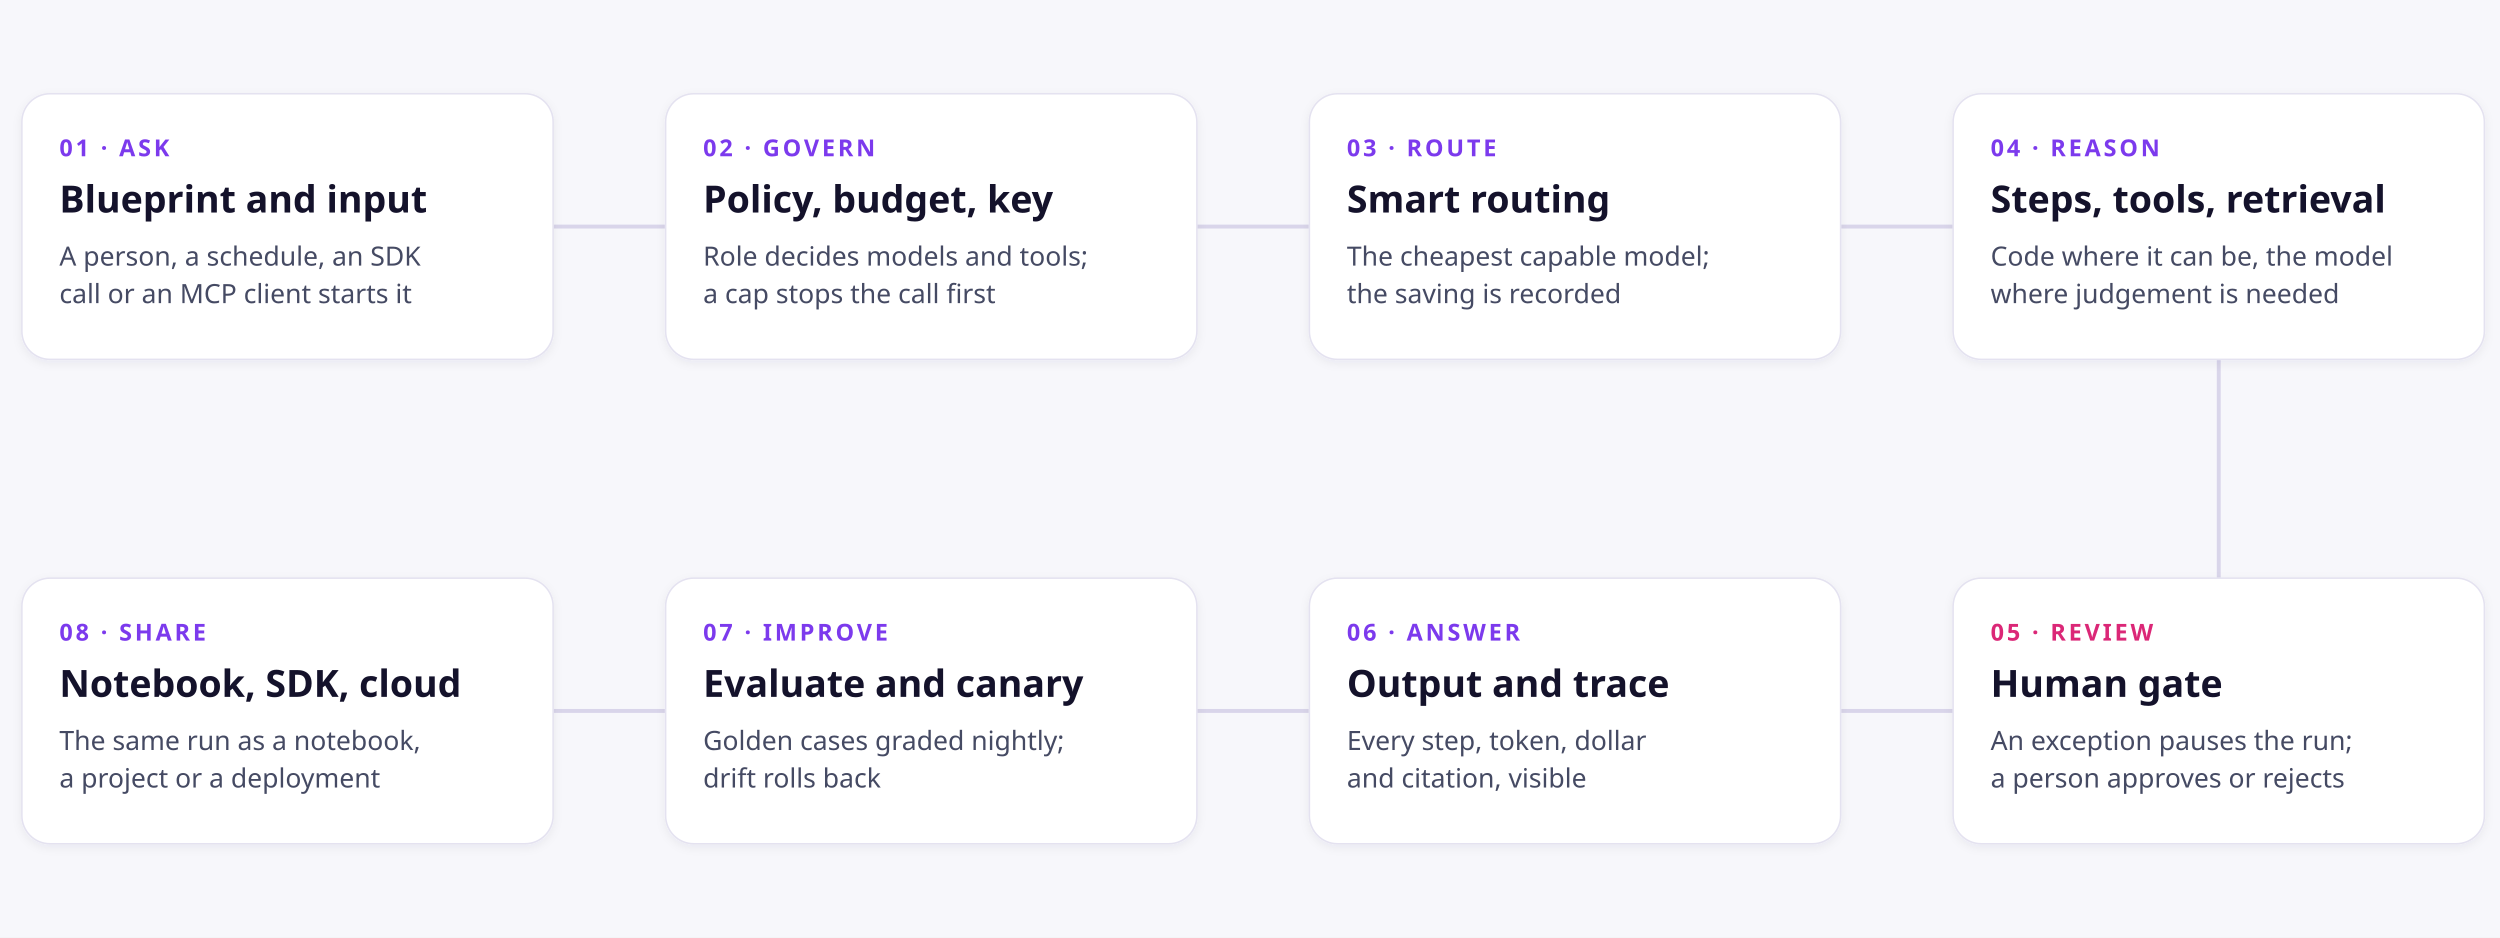
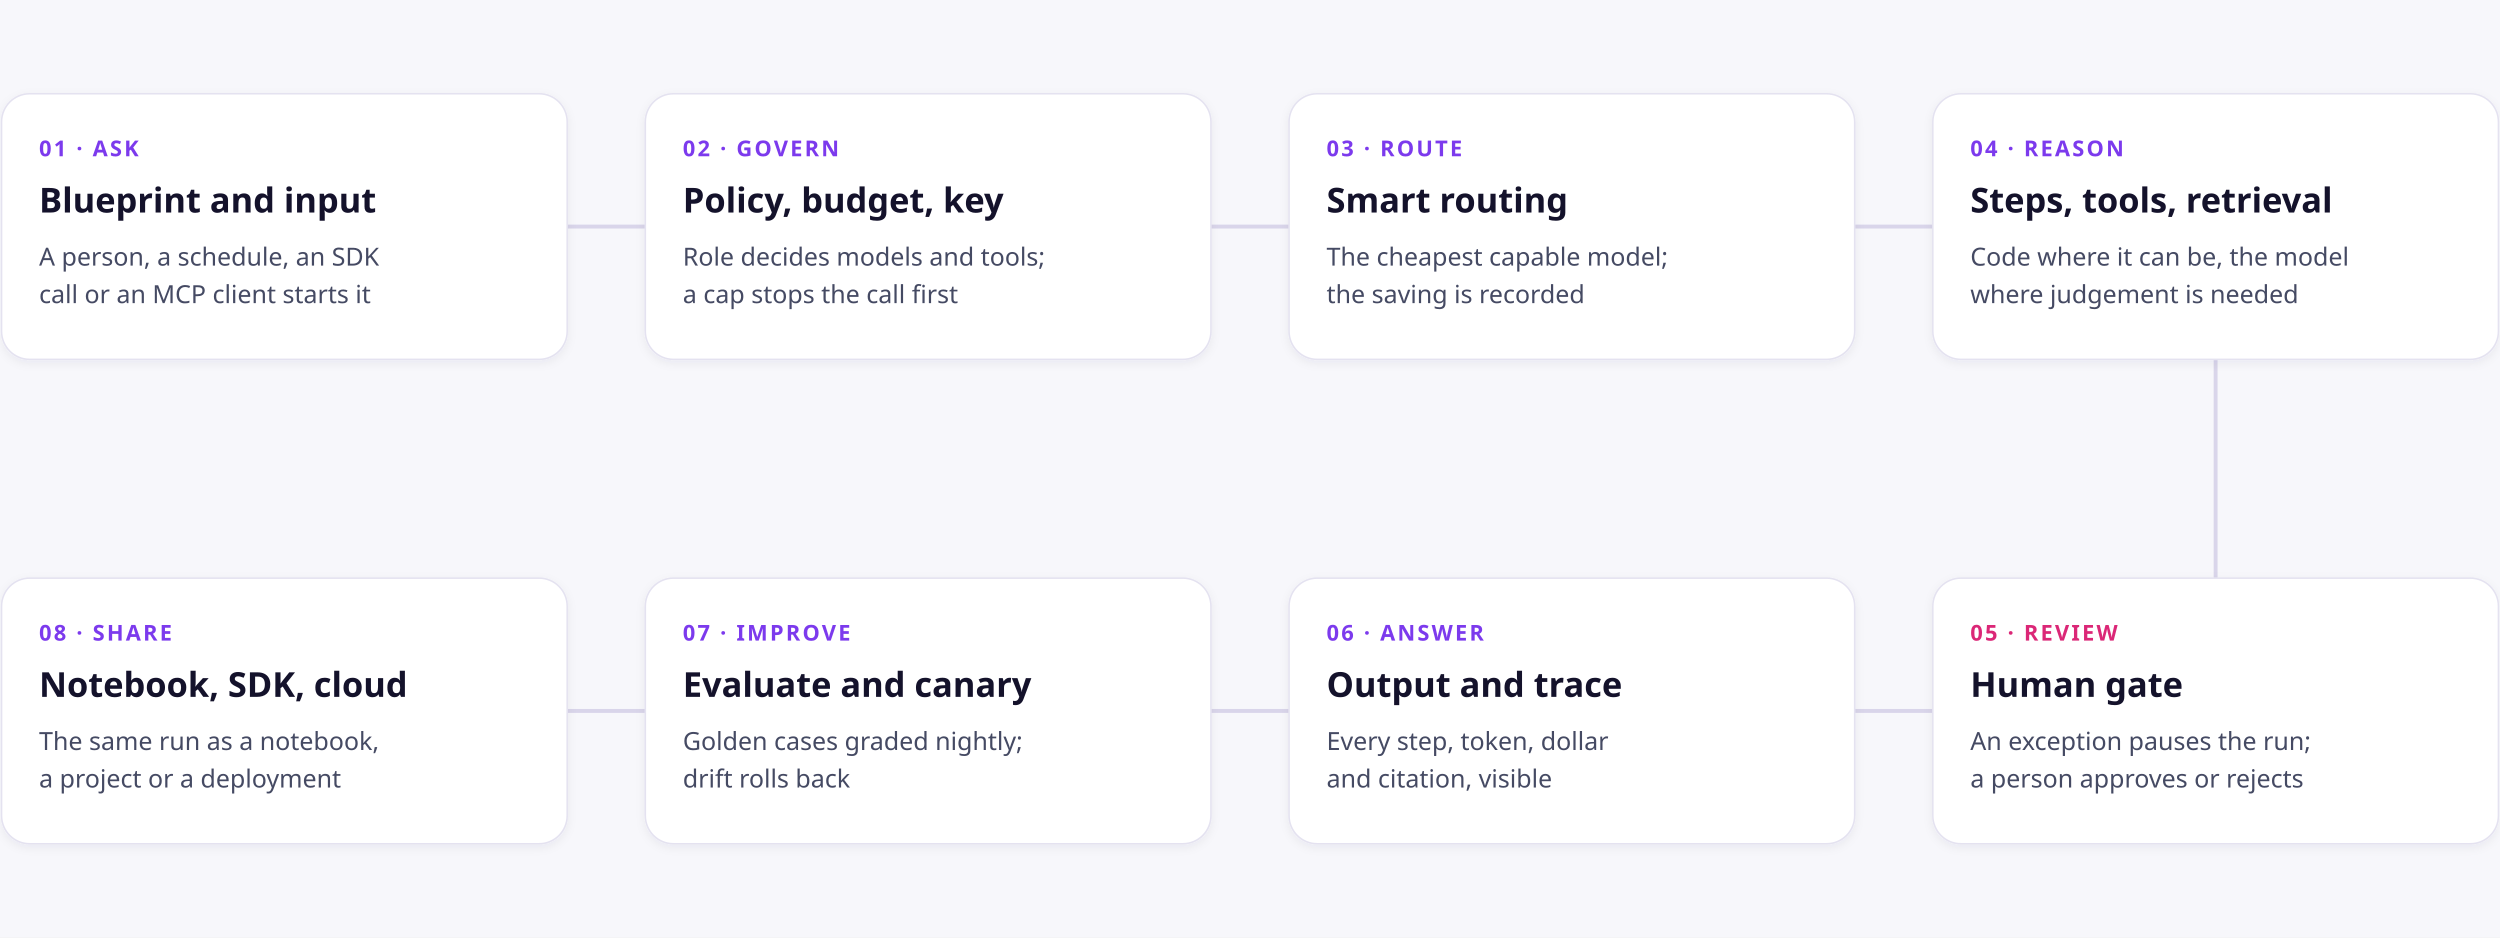
- <svg xmlns="http://www.w3.org/2000/svg" viewBox="0 0 1600 600" width="1600" height="600" font-family="Instrument Sans, ui-sans-serif, system-ui, sans-serif">
+ <svg xmlns="http://www.w3.org/2000/svg" viewBox="0 0 1600 600" width="1600" height="600" font-family="Sora, ui-sans-serif, system-ui, sans-serif">
  <defs>
    <linearGradient id="brand" x1="0" y1="0" x2="1" y2="0">
      <stop offset="0" stop-color="#7C3AED" />
      <stop offset="0.55" stop-color="#DB2777" />
      <stop offset="1" stop-color="#0891B2" />
    </linearGradient>
    <linearGradient id="brandv" x1="0" y1="0" x2="0" y2="1">
      <stop offset="0" stop-color="#7C3AED" />
      <stop offset="0.55" stop-color="#DB2777" />
      <stop offset="1" stop-color="#0891B2" />
    </linearGradient>
    <radialGradient id="glow">
      <stop offset="0" stop-color="#FFFFFF" />
      <stop offset="0.3" stop-color="#F0ABFC" />
      <stop offset="0.65" stop-color="#7C3AED" stop-opacity="0.35" />
      <stop offset="1" stop-color="#7C3AED" stop-opacity="0" />
    </radialGradient>
    <filter id="soft" x="-30%" y="-30%" width="160%" height="160%">
      <feGaussianBlur stdDeviation="10" />
    </filter>
    <filter id="shadow" x="-10%" y="-10%" width="120%" height="140%">
      <feDropShadow dx="0" dy="2" stdDeviation="3" flood-color="#1E1B4B" flood-opacity="0.06" />
    </filter>
  </defs>
  <rect width="1600" height="600" fill="#F7F7FB" />
-   <path d="M 354 145.0 L 426 145.0" stroke="#D9D5EA" stroke-width="2.5" fill="none" />
-   <path d="M 766 145.0 L 838 145.0" stroke="#D9D5EA" stroke-width="2.5" fill="none" />
-   <path d="M 1178 145.0 L 1250 145.0" stroke="#D9D5EA" stroke-width="2.5" fill="none" />
-   <path d="M 1420.0 230 L 1420.0 370" stroke="#D9D5EA" stroke-width="2.5" fill="none" />
-   <path d="M 1250 455.0 L 1178 455.0" stroke="#D9D5EA" stroke-width="2.5" fill="none" />
-   <path d="M 838 455.0 L 766 455.0" stroke="#D9D5EA" stroke-width="2.5" fill="none" />
-   <path d="M 426 455.0 L 354 455.0" stroke="#D9D5EA" stroke-width="2.5" fill="none" />
+   <path d="M 363 145.0 L 413 145.0" stroke="#D9D5EA" stroke-width="2.5" fill="none" />
+   <path d="M 775 145.0 L 825 145.0" stroke="#D9D5EA" stroke-width="2.5" fill="none" />
+   <path d="M 1187 145.0 L 1237 145.0" stroke="#D9D5EA" stroke-width="2.5" fill="none" />
+   <path d="M 1418.0 230 L 1418.0 370" stroke="#D9D5EA" stroke-width="2.5" fill="none" />
+   <path d="M 1237 455.0 L 1187 455.0" stroke="#D9D5EA" stroke-width="2.5" fill="none" />
+   <path d="M 825 455.0 L 775 455.0" stroke="#D9D5EA" stroke-width="2.5" fill="none" />
+   <path d="M 413 455.0 L 363 455.0" stroke="#D9D5EA" stroke-width="2.5" fill="none" />
  <g opacity="0">
    <animate attributeName="opacity" dur="12.0s" repeatCount="indefinite" keyTimes="0;0.069;0.079;0.117;0.127;1" values="0;0;1;1;0;0" />
-     <path d="M 354 145.0 L 426 145.0" fill="none" stroke="url(#brand)" stroke-width="5" stroke-linecap="round" pathLength="100" stroke-dasharray="22 78" stroke-dashoffset="22">
+     <path d="M 363 145.0 L 413 145.0" fill="none" stroke="url(#brand)" stroke-width="5" stroke-linecap="round" pathLength="100" stroke-dasharray="22 78" stroke-dashoffset="22">
      <animate attributeName="stroke-dashoffset" dur="12.0s" repeatCount="indefinite" keyTimes="0;0.079;0.117;1" values="22;22;-100;-100" />
    </path>
    <circle r="16" fill="url(#glow)">
-       <animateMotion dur="12.0s" repeatCount="indefinite" path="M 354 145.0 L 426 145.0" keyPoints="0;0;1;1" keyTimes="0;0.079;0.117;1" calcMode="linear" />
-     </circle>
-     <circle r="4.5" fill="#FFFFFF">
-       <animateMotion dur="12.0s" repeatCount="indefinite" path="M 354 145.0 L 426 145.0" keyPoints="0;0;1;1" keyTimes="0;0.079;0.117;1" calcMode="linear" />
+       <animateMotion dur="12.0s" repeatCount="indefinite" path="M 363 145.0 L 413 145.0" keyPoints="0;0;1;1" keyTimes="0;0.079;0.117;1" calcMode="linear" />
+     </circle>
+     <circle r="4.5" fill="#FFFFFF">
+       <animateMotion dur="12.0s" repeatCount="indefinite" path="M 363 145.0 L 413 145.0" keyPoints="0;0;1;1" keyTimes="0;0.079;0.117;1" calcMode="linear" />
    </circle>
  </g>
  <g opacity="0">
    <animate attributeName="opacity" dur="12.0s" repeatCount="indefinite" keyTimes="0;0.169;0.179;0.217;0.227;1" values="0;0;1;1;0;0" />
-     <path d="M 766 145.0 L 838 145.0" fill="none" stroke="url(#brand)" stroke-width="5" stroke-linecap="round" pathLength="100" stroke-dasharray="22 78" stroke-dashoffset="22">
+     <path d="M 775 145.0 L 825 145.0" fill="none" stroke="url(#brand)" stroke-width="5" stroke-linecap="round" pathLength="100" stroke-dasharray="22 78" stroke-dashoffset="22">
      <animate attributeName="stroke-dashoffset" dur="12.0s" repeatCount="indefinite" keyTimes="0;0.179;0.217;1" values="22;22;-100;-100" />
    </path>
    <circle r="16" fill="url(#glow)">
-       <animateMotion dur="12.0s" repeatCount="indefinite" path="M 766 145.0 L 838 145.0" keyPoints="0;0;1;1" keyTimes="0;0.179;0.217;1" calcMode="linear" />
-     </circle>
-     <circle r="4.5" fill="#FFFFFF">
-       <animateMotion dur="12.0s" repeatCount="indefinite" path="M 766 145.0 L 838 145.0" keyPoints="0;0;1;1" keyTimes="0;0.179;0.217;1" calcMode="linear" />
+       <animateMotion dur="12.0s" repeatCount="indefinite" path="M 775 145.0 L 825 145.0" keyPoints="0;0;1;1" keyTimes="0;0.179;0.217;1" calcMode="linear" />
+     </circle>
+     <circle r="4.5" fill="#FFFFFF">
+       <animateMotion dur="12.0s" repeatCount="indefinite" path="M 775 145.0 L 825 145.0" keyPoints="0;0;1;1" keyTimes="0;0.179;0.217;1" calcMode="linear" />
    </circle>
  </g>
  <g opacity="0">
    <animate attributeName="opacity" dur="12.0s" repeatCount="indefinite" keyTimes="0;0.269;0.279;0.317;0.327;1" values="0;0;1;1;0;0" />
-     <path d="M 1178 145.0 L 1250 145.0" fill="none" stroke="url(#brand)" stroke-width="5" stroke-linecap="round" pathLength="100" stroke-dasharray="22 78" stroke-dashoffset="22">
+     <path d="M 1187 145.0 L 1237 145.0" fill="none" stroke="url(#brand)" stroke-width="5" stroke-linecap="round" pathLength="100" stroke-dasharray="22 78" stroke-dashoffset="22">
      <animate attributeName="stroke-dashoffset" dur="12.0s" repeatCount="indefinite" keyTimes="0;0.279;0.317;1" values="22;22;-100;-100" />
    </path>
    <circle r="16" fill="url(#glow)">
-       <animateMotion dur="12.0s" repeatCount="indefinite" path="M 1178 145.0 L 1250 145.0" keyPoints="0;0;1;1" keyTimes="0;0.279;0.317;1" calcMode="linear" />
-     </circle>
-     <circle r="4.5" fill="#FFFFFF">
-       <animateMotion dur="12.0s" repeatCount="indefinite" path="M 1178 145.0 L 1250 145.0" keyPoints="0;0;1;1" keyTimes="0;0.279;0.317;1" calcMode="linear" />
+       <animateMotion dur="12.0s" repeatCount="indefinite" path="M 1187 145.0 L 1237 145.0" keyPoints="0;0;1;1" keyTimes="0;0.279;0.317;1" calcMode="linear" />
+     </circle>
+     <circle r="4.5" fill="#FFFFFF">
+       <animateMotion dur="12.0s" repeatCount="indefinite" path="M 1187 145.0 L 1237 145.0" keyPoints="0;0;1;1" keyTimes="0;0.279;0.317;1" calcMode="linear" />
    </circle>
  </g>
  <g opacity="0">
    <animate attributeName="opacity" dur="12.0s" repeatCount="indefinite" keyTimes="0;0.369;0.379;0.417;0.427;1" values="0;0;1;1;0;0" />
-     <path d="M 1420.0 230 L 1420.0 370" fill="none" stroke="url(#brand)" stroke-width="5" stroke-linecap="round" pathLength="100" stroke-dasharray="22 78" stroke-dashoffset="22">
+     <path d="M 1418.0 230 L 1418.0 370" fill="none" stroke="url(#brand)" stroke-width="5" stroke-linecap="round" pathLength="100" stroke-dasharray="22 78" stroke-dashoffset="22">
      <animate attributeName="stroke-dashoffset" dur="12.0s" repeatCount="indefinite" keyTimes="0;0.379;0.417;1" values="22;22;-100;-100" />
    </path>
    <circle r="16" fill="url(#glow)">
-       <animateMotion dur="12.0s" repeatCount="indefinite" path="M 1420.0 230 L 1420.0 370" keyPoints="0;0;1;1" keyTimes="0;0.379;0.417;1" calcMode="linear" />
-     </circle>
-     <circle r="4.5" fill="#FFFFFF">
-       <animateMotion dur="12.0s" repeatCount="indefinite" path="M 1420.0 230 L 1420.0 370" keyPoints="0;0;1;1" keyTimes="0;0.379;0.417;1" calcMode="linear" />
+       <animateMotion dur="12.0s" repeatCount="indefinite" path="M 1418.0 230 L 1418.0 370" keyPoints="0;0;1;1" keyTimes="0;0.379;0.417;1" calcMode="linear" />
+     </circle>
+     <circle r="4.5" fill="#FFFFFF">
+       <animateMotion dur="12.0s" repeatCount="indefinite" path="M 1418.0 230 L 1418.0 370" keyPoints="0;0;1;1" keyTimes="0;0.379;0.417;1" calcMode="linear" />
    </circle>
  </g>
  <g opacity="0">
    <animate attributeName="opacity" dur="12.0s" repeatCount="indefinite" keyTimes="0;0.607;0.617;0.654;0.664;1" values="0;0;1;1;0;0" />
-     <path d="M 1250 455.0 L 1178 455.0" fill="none" stroke="url(#brand)" stroke-width="5" stroke-linecap="round" pathLength="100" stroke-dasharray="22 78" stroke-dashoffset="22">
+     <path d="M 1237 455.0 L 1187 455.0" fill="none" stroke="url(#brand)" stroke-width="5" stroke-linecap="round" pathLength="100" stroke-dasharray="22 78" stroke-dashoffset="22">
      <animate attributeName="stroke-dashoffset" dur="12.0s" repeatCount="indefinite" keyTimes="0;0.617;0.654;1" values="22;22;-100;-100" />
    </path>
    <circle r="16" fill="url(#glow)">
-       <animateMotion dur="12.0s" repeatCount="indefinite" path="M 1250 455.0 L 1178 455.0" keyPoints="0;0;1;1" keyTimes="0;0.617;0.654;1" calcMode="linear" />
-     </circle>
-     <circle r="4.5" fill="#FFFFFF">
-       <animateMotion dur="12.0s" repeatCount="indefinite" path="M 1250 455.0 L 1178 455.0" keyPoints="0;0;1;1" keyTimes="0;0.617;0.654;1" calcMode="linear" />
+       <animateMotion dur="12.0s" repeatCount="indefinite" path="M 1237 455.0 L 1187 455.0" keyPoints="0;0;1;1" keyTimes="0;0.617;0.654;1" calcMode="linear" />
+     </circle>
+     <circle r="4.5" fill="#FFFFFF">
+       <animateMotion dur="12.0s" repeatCount="indefinite" path="M 1237 455.0 L 1187 455.0" keyPoints="0;0;1;1" keyTimes="0;0.617;0.654;1" calcMode="linear" />
    </circle>
  </g>
  <g opacity="0">
    <animate attributeName="opacity" dur="12.0s" repeatCount="indefinite" keyTimes="0;0.707;0.717;0.754;0.764;1" values="0;0;1;1;0;0" />
-     <path d="M 838 455.0 L 766 455.0" fill="none" stroke="url(#brand)" stroke-width="5" stroke-linecap="round" pathLength="100" stroke-dasharray="22 78" stroke-dashoffset="22">
+     <path d="M 825 455.0 L 775 455.0" fill="none" stroke="url(#brand)" stroke-width="5" stroke-linecap="round" pathLength="100" stroke-dasharray="22 78" stroke-dashoffset="22">
      <animate attributeName="stroke-dashoffset" dur="12.0s" repeatCount="indefinite" keyTimes="0;0.717;0.754;1" values="22;22;-100;-100" />
    </path>
    <circle r="16" fill="url(#glow)">
-       <animateMotion dur="12.0s" repeatCount="indefinite" path="M 838 455.0 L 766 455.0" keyPoints="0;0;1;1" keyTimes="0;0.717;0.754;1" calcMode="linear" />
-     </circle>
-     <circle r="4.5" fill="#FFFFFF">
-       <animateMotion dur="12.0s" repeatCount="indefinite" path="M 838 455.0 L 766 455.0" keyPoints="0;0;1;1" keyTimes="0;0.717;0.754;1" calcMode="linear" />
+       <animateMotion dur="12.0s" repeatCount="indefinite" path="M 825 455.0 L 775 455.0" keyPoints="0;0;1;1" keyTimes="0;0.717;0.754;1" calcMode="linear" />
+     </circle>
+     <circle r="4.5" fill="#FFFFFF">
+       <animateMotion dur="12.0s" repeatCount="indefinite" path="M 825 455.0 L 775 455.0" keyPoints="0;0;1;1" keyTimes="0;0.717;0.754;1" calcMode="linear" />
    </circle>
  </g>
  <g opacity="0">
    <animate attributeName="opacity" dur="12.0s" repeatCount="indefinite" keyTimes="0;0.807;0.817;0.854;0.864;1" values="0;0;1;1;0;0" />
-     <path d="M 426 455.0 L 354 455.0" fill="none" stroke="url(#brand)" stroke-width="5" stroke-linecap="round" pathLength="100" stroke-dasharray="22 78" stroke-dashoffset="22">
+     <path d="M 413 455.0 L 363 455.0" fill="none" stroke="url(#brand)" stroke-width="5" stroke-linecap="round" pathLength="100" stroke-dasharray="22 78" stroke-dashoffset="22">
      <animate attributeName="stroke-dashoffset" dur="12.0s" repeatCount="indefinite" keyTimes="0;0.817;0.854;1" values="22;22;-100;-100" />
    </path>
    <circle r="16" fill="url(#glow)">
-       <animateMotion dur="12.0s" repeatCount="indefinite" path="M 426 455.0 L 354 455.0" keyPoints="0;0;1;1" keyTimes="0;0.817;0.854;1" calcMode="linear" />
-     </circle>
-     <circle r="4.5" fill="#FFFFFF">
-       <animateMotion dur="12.0s" repeatCount="indefinite" path="M 426 455.0 L 354 455.0" keyPoints="0;0;1;1" keyTimes="0;0.817;0.854;1" calcMode="linear" />
-     </circle>
-   </g>
-   <rect x="14" y="60" width="340" height="170" rx="18" fill="#FFFFFF" stroke="#E4E2F0" filter="url(#shadow)" />
+       <animateMotion dur="12.0s" repeatCount="indefinite" path="M 413 455.0 L 363 455.0" keyPoints="0;0;1;1" keyTimes="0;0.817;0.854;1" calcMode="linear" />
+     </circle>
+     <circle r="4.5" fill="#FFFFFF">
+       <animateMotion dur="12.0s" repeatCount="indefinite" path="M 413 455.0 L 363 455.0" keyPoints="0;0;1;1" keyTimes="0;0.817;0.854;1" calcMode="linear" />
+     </circle>
+   </g>
+   <rect x="1" y="60" width="362" height="170" rx="18" fill="#FFFFFF" stroke="#E4E2F0" filter="url(#shadow)" />
  <g opacity="0">
    <animate attributeName="opacity" dur="12.0s" repeatCount="indefinite" keyTimes="0;0;0.017;0.096;0.117;1" values="0;0;1;1;0;0" />
-     <rect x="10" y="56" width="348" height="178" rx="22" fill="#7C3AED" opacity="0.22" filter="url(#soft)" />
-     <rect x="14" y="60" width="340" height="170" rx="18" fill="#F5F3FF" stroke="url(#brand)" stroke-width="3" />
-   </g>
-   <text x="38" y="100" font-size="15" font-weight="600" fill="#7C3AED" text-anchor="start" letter-spacing="1.8">01 · ASK</text>
-   <text x="38" y="136" font-size="24" font-weight="600" fill="#14122B" text-anchor="start">Blueprint and input</text>
-   <text x="38" y="170" font-size="17" font-weight="400" fill="#454A63" text-anchor="start">A person, a schedule, an SDK</text>
-   <text x="38" y="194" font-size="17" font-weight="400" fill="#454A63" text-anchor="start">call or an MCP client starts it</text>
-   <rect x="426" y="60" width="340" height="170" rx="18" fill="#FFFFFF" stroke="#E4E2F0" filter="url(#shadow)" />
+     <rect x="-3" y="56" width="370" height="178" rx="22" fill="#7C3AED" opacity="0.22" filter="url(#soft)" />
+     <rect x="1" y="60" width="362" height="170" rx="18" fill="#F5F3FF" stroke="url(#brand)" stroke-width="3" />
+   </g>
+   <text x="25" y="100" font-size="14" font-weight="600" fill="#7C3AED" text-anchor="start" letter-spacing="1.4">01 · ASK</text>
+   <text x="25" y="136" font-size="22" font-weight="600" fill="#14122B" text-anchor="start">Blueprint and input</text>
+   <text x="25" y="170" font-size="16" font-weight="400" fill="#454A63" text-anchor="start">A person, a schedule, an SDK</text>
+   <text x="25" y="194" font-size="16" font-weight="400" fill="#454A63" text-anchor="start">call or an MCP client starts it</text>
+   <rect x="413" y="60" width="362" height="170" rx="18" fill="#FFFFFF" stroke="#E4E2F0" filter="url(#shadow)" />
  <g opacity="0">
    <animate attributeName="opacity" dur="12.0s" repeatCount="indefinite" keyTimes="0;0.096;0.117;0.196;0.217;1" values="0;0;1;1;0;0" />
-     <rect x="422" y="56" width="348" height="178" rx="22" fill="#7C3AED" opacity="0.22" filter="url(#soft)" />
-     <rect x="426" y="60" width="340" height="170" rx="18" fill="#F5F3FF" stroke="url(#brand)" stroke-width="3" />
-   </g>
-   <text x="450" y="100" font-size="15" font-weight="600" fill="#7C3AED" text-anchor="start" letter-spacing="1.8">02 · GOVERN</text>
-   <text x="450" y="136" font-size="24" font-weight="600" fill="#14122B" text-anchor="start">Policy, budget, key</text>
-   <text x="450" y="170" font-size="17" font-weight="400" fill="#454A63" text-anchor="start">Role decides models and tools;</text>
-   <text x="450" y="194" font-size="17" font-weight="400" fill="#454A63" text-anchor="start">a cap stops the call first</text>
-   <rect x="838" y="60" width="340" height="170" rx="18" fill="#FFFFFF" stroke="#E4E2F0" filter="url(#shadow)" />
+     <rect x="409" y="56" width="370" height="178" rx="22" fill="#7C3AED" opacity="0.22" filter="url(#soft)" />
+     <rect x="413" y="60" width="362" height="170" rx="18" fill="#F5F3FF" stroke="url(#brand)" stroke-width="3" />
+   </g>
+   <text x="437" y="100" font-size="14" font-weight="600" fill="#7C3AED" text-anchor="start" letter-spacing="1.4">02 · GOVERN</text>
+   <text x="437" y="136" font-size="22" font-weight="600" fill="#14122B" text-anchor="start">Policy, budget, key</text>
+   <text x="437" y="170" font-size="16" font-weight="400" fill="#454A63" text-anchor="start">Role decides models and tools;</text>
+   <text x="437" y="194" font-size="16" font-weight="400" fill="#454A63" text-anchor="start">a cap stops the call first</text>
+   <rect x="825" y="60" width="362" height="170" rx="18" fill="#FFFFFF" stroke="#E4E2F0" filter="url(#shadow)" />
  <g opacity="0">
    <animate attributeName="opacity" dur="12.0s" repeatCount="indefinite" keyTimes="0;0.196;0.217;0.296;0.317;1" values="0;0;1;1;0;0" />
-     <rect x="834" y="56" width="348" height="178" rx="22" fill="#7C3AED" opacity="0.22" filter="url(#soft)" />
-     <rect x="838" y="60" width="340" height="170" rx="18" fill="#F5F3FF" stroke="url(#brand)" stroke-width="3" />
-   </g>
-   <text x="862" y="100" font-size="15" font-weight="600" fill="#7C3AED" text-anchor="start" letter-spacing="1.8">03 · ROUTE</text>
-   <text x="862" y="136" font-size="24" font-weight="600" fill="#14122B" text-anchor="start">Smart routing</text>
-   <text x="862" y="170" font-size="17" font-weight="400" fill="#454A63" text-anchor="start">The cheapest capable model;</text>
-   <text x="862" y="194" font-size="17" font-weight="400" fill="#454A63" text-anchor="start">the saving is recorded</text>
-   <rect x="1250" y="60" width="340" height="170" rx="18" fill="#FFFFFF" stroke="#E4E2F0" filter="url(#shadow)" />
+     <rect x="821" y="56" width="370" height="178" rx="22" fill="#7C3AED" opacity="0.22" filter="url(#soft)" />
+     <rect x="825" y="60" width="362" height="170" rx="18" fill="#F5F3FF" stroke="url(#brand)" stroke-width="3" />
+   </g>
+   <text x="849" y="100" font-size="14" font-weight="600" fill="#7C3AED" text-anchor="start" letter-spacing="1.4">03 · ROUTE</text>
+   <text x="849" y="136" font-size="22" font-weight="600" fill="#14122B" text-anchor="start">Smart routing</text>
+   <text x="849" y="170" font-size="16" font-weight="400" fill="#454A63" text-anchor="start">The cheapest capable model;</text>
+   <text x="849" y="194" font-size="16" font-weight="400" fill="#454A63" text-anchor="start">the saving is recorded</text>
+   <rect x="1237" y="60" width="362" height="170" rx="18" fill="#FFFFFF" stroke="#E4E2F0" filter="url(#shadow)" />
  <g opacity="0">
    <animate attributeName="opacity" dur="12.0s" repeatCount="indefinite" keyTimes="0;0.296;0.317;0.396;0.417;1" values="0;0;1;1;0;0" />
-     <rect x="1246" y="56" width="348" height="178" rx="22" fill="#7C3AED" opacity="0.22" filter="url(#soft)" />
-     <rect x="1250" y="60" width="340" height="170" rx="18" fill="#F5F3FF" stroke="url(#brand)" stroke-width="3" />
-   </g>
-   <text x="1274" y="100" font-size="15" font-weight="600" fill="#7C3AED" text-anchor="start" letter-spacing="1.8">04 · REASON</text>
-   <text x="1274" y="136" font-size="24" font-weight="600" fill="#14122B" text-anchor="start">Steps, tools, retrieval</text>
-   <text x="1274" y="170" font-size="17" font-weight="400" fill="#454A63" text-anchor="start">Code where it can be, the model</text>
-   <text x="1274" y="194" font-size="17" font-weight="400" fill="#454A63" text-anchor="start">where judgement is needed</text>
-   <rect x="1250" y="370" width="340" height="170" rx="18" fill="#FFFFFF" stroke="#E4E2F0" filter="url(#shadow)" />
+     <rect x="1233" y="56" width="370" height="178" rx="22" fill="#7C3AED" opacity="0.22" filter="url(#soft)" />
+     <rect x="1237" y="60" width="362" height="170" rx="18" fill="#F5F3FF" stroke="url(#brand)" stroke-width="3" />
+   </g>
+   <text x="1261" y="100" font-size="14" font-weight="600" fill="#7C3AED" text-anchor="start" letter-spacing="1.4">04 · REASON</text>
+   <text x="1261" y="136" font-size="22" font-weight="600" fill="#14122B" text-anchor="start">Steps, tools, retrieval</text>
+   <text x="1261" y="170" font-size="16" font-weight="400" fill="#454A63" text-anchor="start">Code where it can be, the model</text>
+   <text x="1261" y="194" font-size="16" font-weight="400" fill="#454A63" text-anchor="start">where judgement is needed</text>
+   <rect x="1237" y="370" width="362" height="170" rx="18" fill="#FFFFFF" stroke="#E4E2F0" filter="url(#shadow)" />
  <g opacity="0">
    <animate attributeName="opacity" dur="12.0s" repeatCount="indefinite" keyTimes="0;0.396;0.417;0.633;0.654;1" values="0;0;1;1;0;0" />
-     <rect x="1246" y="366" width="348" height="178" rx="22" fill="#7C3AED" opacity="0.22" filter="url(#soft)" />
-     <rect x="1250" y="370" width="340" height="170" rx="18" fill="#F5F3FF" stroke="url(#brand)" stroke-width="3" />
-   </g>
-   <text x="1274" y="410" font-size="15" font-weight="600" fill="#DB2777" text-anchor="start" letter-spacing="1.8">05 · REVIEW</text>
-   <text x="1274" y="446" font-size="24" font-weight="600" fill="#14122B" text-anchor="start">Human gate</text>
-   <text x="1274" y="480" font-size="17" font-weight="400" fill="#454A63" text-anchor="start">An exception pauses the run;</text>
-   <text x="1274" y="504" font-size="17" font-weight="400" fill="#454A63" text-anchor="start">a person approves or rejects</text>
-   <rect x="838" y="370" width="340" height="170" rx="18" fill="#FFFFFF" stroke="#E4E2F0" filter="url(#shadow)" />
+     <rect x="1233" y="366" width="370" height="178" rx="22" fill="#7C3AED" opacity="0.22" filter="url(#soft)" />
+     <rect x="1237" y="370" width="362" height="170" rx="18" fill="#F5F3FF" stroke="url(#brand)" stroke-width="3" />
+   </g>
+   <text x="1261" y="410" font-size="14" font-weight="600" fill="#DB2777" text-anchor="start" letter-spacing="1.4">05 · REVIEW</text>
+   <text x="1261" y="446" font-size="22" font-weight="600" fill="#14122B" text-anchor="start">Human gate</text>
+   <text x="1261" y="480" font-size="16" font-weight="400" fill="#454A63" text-anchor="start">An exception pauses the run;</text>
+   <text x="1261" y="504" font-size="16" font-weight="400" fill="#454A63" text-anchor="start">a person approves or rejects</text>
+   <rect x="825" y="370" width="362" height="170" rx="18" fill="#FFFFFF" stroke="#E4E2F0" filter="url(#shadow)" />
  <g opacity="0">
    <animate attributeName="opacity" dur="12.0s" repeatCount="indefinite" keyTimes="0;0.633;0.654;0.733;0.754;1" values="0;0;1;1;0;0" />
-     <rect x="834" y="366" width="348" height="178" rx="22" fill="#7C3AED" opacity="0.22" filter="url(#soft)" />
-     <rect x="838" y="370" width="340" height="170" rx="18" fill="#F5F3FF" stroke="url(#brand)" stroke-width="3" />
-   </g>
-   <text x="862" y="410" font-size="15" font-weight="600" fill="#7C3AED" text-anchor="start" letter-spacing="1.8">06 · ANSWER</text>
-   <text x="862" y="446" font-size="24" font-weight="600" fill="#14122B" text-anchor="start">Output and trace</text>
-   <text x="862" y="480" font-size="17" font-weight="400" fill="#454A63" text-anchor="start">Every step, token, dollar</text>
-   <text x="862" y="504" font-size="17" font-weight="400" fill="#454A63" text-anchor="start">and citation, visible</text>
-   <rect x="426" y="370" width="340" height="170" rx="18" fill="#FFFFFF" stroke="#E4E2F0" filter="url(#shadow)" />
+     <rect x="821" y="366" width="370" height="178" rx="22" fill="#7C3AED" opacity="0.22" filter="url(#soft)" />
+     <rect x="825" y="370" width="362" height="170" rx="18" fill="#F5F3FF" stroke="url(#brand)" stroke-width="3" />
+   </g>
+   <text x="849" y="410" font-size="14" font-weight="600" fill="#7C3AED" text-anchor="start" letter-spacing="1.4">06 · ANSWER</text>
+   <text x="849" y="446" font-size="22" font-weight="600" fill="#14122B" text-anchor="start">Output and trace</text>
+   <text x="849" y="480" font-size="16" font-weight="400" fill="#454A63" text-anchor="start">Every step, token, dollar</text>
+   <text x="849" y="504" font-size="16" font-weight="400" fill="#454A63" text-anchor="start">and citation, visible</text>
+   <rect x="413" y="370" width="362" height="170" rx="18" fill="#FFFFFF" stroke="#E4E2F0" filter="url(#shadow)" />
  <g opacity="0">
    <animate attributeName="opacity" dur="12.0s" repeatCount="indefinite" keyTimes="0;0.733;0.754;0.833;0.854;1" values="0;0;1;1;0;0" />
-     <rect x="422" y="366" width="348" height="178" rx="22" fill="#7C3AED" opacity="0.22" filter="url(#soft)" />
-     <rect x="426" y="370" width="340" height="170" rx="18" fill="#F5F3FF" stroke="url(#brand)" stroke-width="3" />
-   </g>
-   <text x="450" y="410" font-size="15" font-weight="600" fill="#7C3AED" text-anchor="start" letter-spacing="1.8">07 · IMPROVE</text>
-   <text x="450" y="446" font-size="24" font-weight="600" fill="#14122B" text-anchor="start">Evaluate and canary</text>
-   <text x="450" y="480" font-size="17" font-weight="400" fill="#454A63" text-anchor="start">Golden cases graded nightly;</text>
-   <text x="450" y="504" font-size="17" font-weight="400" fill="#454A63" text-anchor="start">drift rolls back</text>
-   <rect x="14" y="370" width="340" height="170" rx="18" fill="#FFFFFF" stroke="#E4E2F0" filter="url(#shadow)" />
+     <rect x="409" y="366" width="370" height="178" rx="22" fill="#7C3AED" opacity="0.22" filter="url(#soft)" />
+     <rect x="413" y="370" width="362" height="170" rx="18" fill="#F5F3FF" stroke="url(#brand)" stroke-width="3" />
+   </g>
+   <text x="437" y="410" font-size="14" font-weight="600" fill="#7C3AED" text-anchor="start" letter-spacing="1.4">07 · IMPROVE</text>
+   <text x="437" y="446" font-size="22" font-weight="600" fill="#14122B" text-anchor="start">Evaluate and canary</text>
+   <text x="437" y="480" font-size="16" font-weight="400" fill="#454A63" text-anchor="start">Golden cases graded nightly;</text>
+   <text x="437" y="504" font-size="16" font-weight="400" fill="#454A63" text-anchor="start">drift rolls back</text>
+   <rect x="1" y="370" width="362" height="170" rx="18" fill="#FFFFFF" stroke="#E4E2F0" filter="url(#shadow)" />
  <g opacity="0">
    <animate attributeName="opacity" dur="12.0s" repeatCount="indefinite" keyTimes="0;0.833;0.854;0.933;0.954;1" values="0;0;1;1;0;0" />
-     <rect x="10" y="366" width="348" height="178" rx="22" fill="#7C3AED" opacity="0.22" filter="url(#soft)" />
-     <rect x="14" y="370" width="340" height="170" rx="18" fill="#F5F3FF" stroke="url(#brand)" stroke-width="3" />
-   </g>
-   <text x="38" y="410" font-size="15" font-weight="600" fill="#7C3AED" text-anchor="start" letter-spacing="1.8">08 · SHARE</text>
-   <text x="38" y="446" font-size="24" font-weight="600" fill="#14122B" text-anchor="start">Notebook, SDK, cloud</text>
-   <text x="38" y="480" font-size="17" font-weight="400" fill="#454A63" text-anchor="start">The same run as a notebook,</text>
-   <text x="38" y="504" font-size="17" font-weight="400" fill="#454A63" text-anchor="start">a project or a deployment</text>
+     <rect x="-3" y="366" width="370" height="178" rx="22" fill="#7C3AED" opacity="0.22" filter="url(#soft)" />
+     <rect x="1" y="370" width="362" height="170" rx="18" fill="#F5F3FF" stroke="url(#brand)" stroke-width="3" />
+   </g>
+   <text x="25" y="410" font-size="14" font-weight="600" fill="#7C3AED" text-anchor="start" letter-spacing="1.4">08 · SHARE</text>
+   <text x="25" y="446" font-size="22" font-weight="600" fill="#14122B" text-anchor="start">Notebook, SDK, cloud</text>
+   <text x="25" y="480" font-size="16" font-weight="400" fill="#454A63" text-anchor="start">The same run as a notebook,</text>
+   <text x="25" y="504" font-size="16" font-weight="400" fill="#454A63" text-anchor="start">a project or a deployment</text>
  <g opacity="0">
    <animate attributeName="opacity" dur="12.0s" repeatCount="indefinite" keyTimes="0;0.421;0.433;0.542;0.554;1" values="0;0;1;1;0;0" />
-     <rect x="1376" y="348" width="200" height="40" rx="20" fill="#FEF3C7" stroke="#D97706" />
-     <text x="1476" y="374" font-size="15" font-weight="600" fill="#92400E" text-anchor="middle">Waiting for a reviewer</text>
+     <rect x="1385" y="348" width="200" height="40" rx="20" fill="#FEF3C7" stroke="#D97706" />
+     <text x="1485" y="374" font-size="15" font-weight="600" fill="#92400E" text-anchor="middle">Waiting for a reviewer</text>
  </g>
  <g opacity="0">
    <animate attributeName="opacity" dur="12.0s" repeatCount="indefinite" keyTimes="0;0.533;0.546;0.629;0.642;1" values="0;0;1;1;0;0" />
-     <rect x="1376" y="348" width="200" height="40" rx="20" fill="#D1FAE5" stroke="#059669" />
-     <text x="1476" y="374" font-size="15" font-weight="600" fill="#065F46" text-anchor="middle">Approved, resuming</text>
+     <rect x="1385" y="348" width="200" height="40" rx="20" fill="#D1FAE5" stroke="#059669" />
+     <text x="1485" y="374" font-size="15" font-weight="600" fill="#065F46" text-anchor="middle">Approved, resuming</text>
  </g>
</svg>
